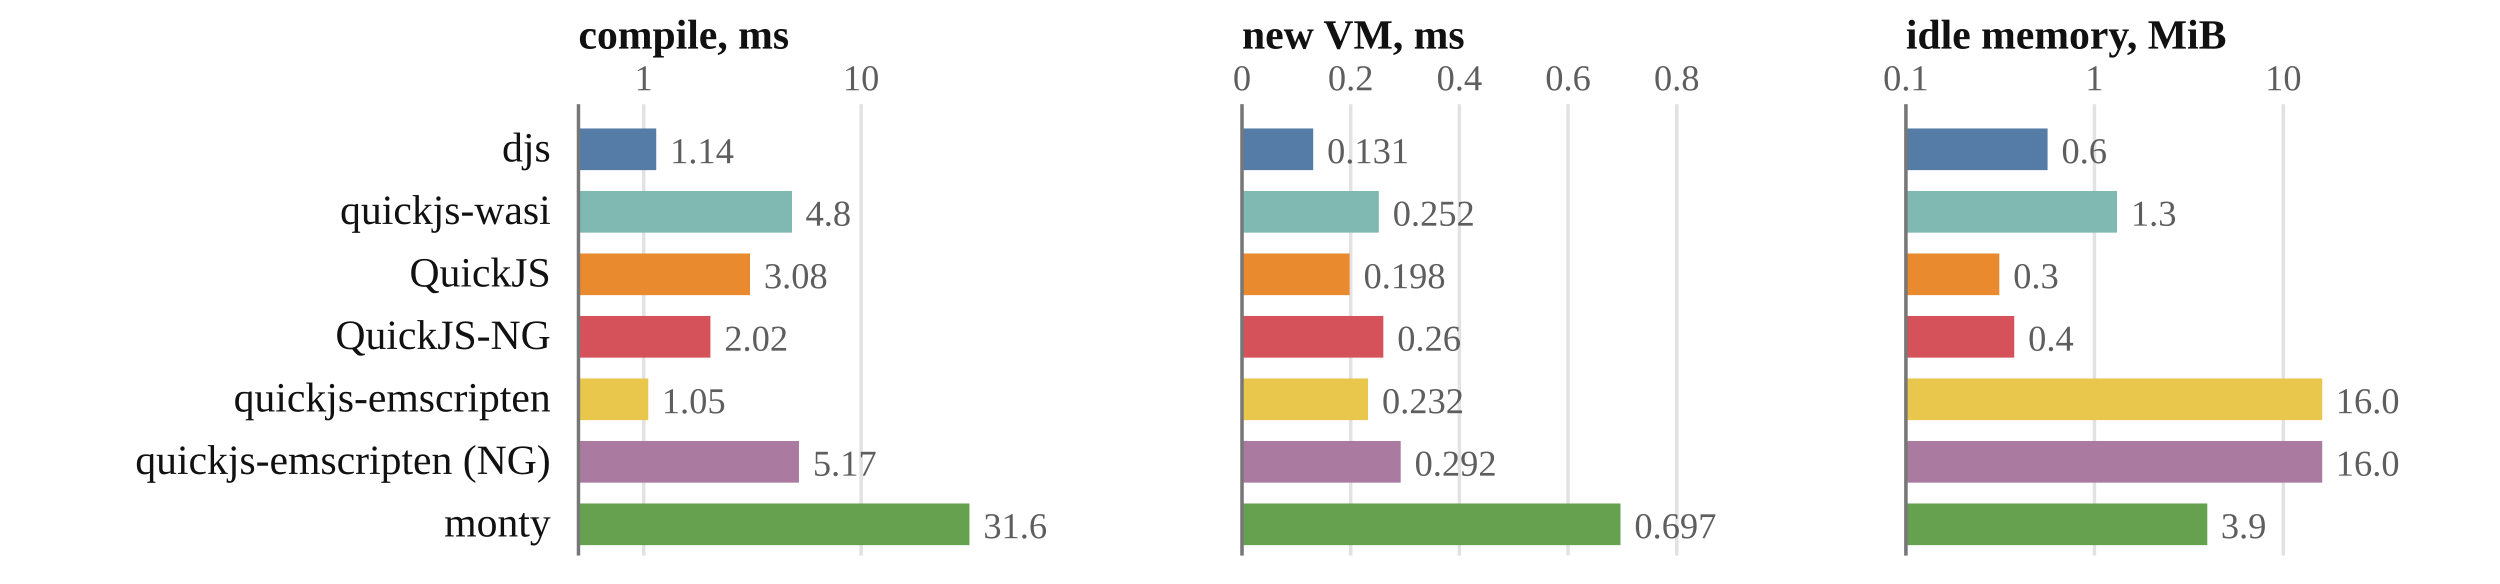
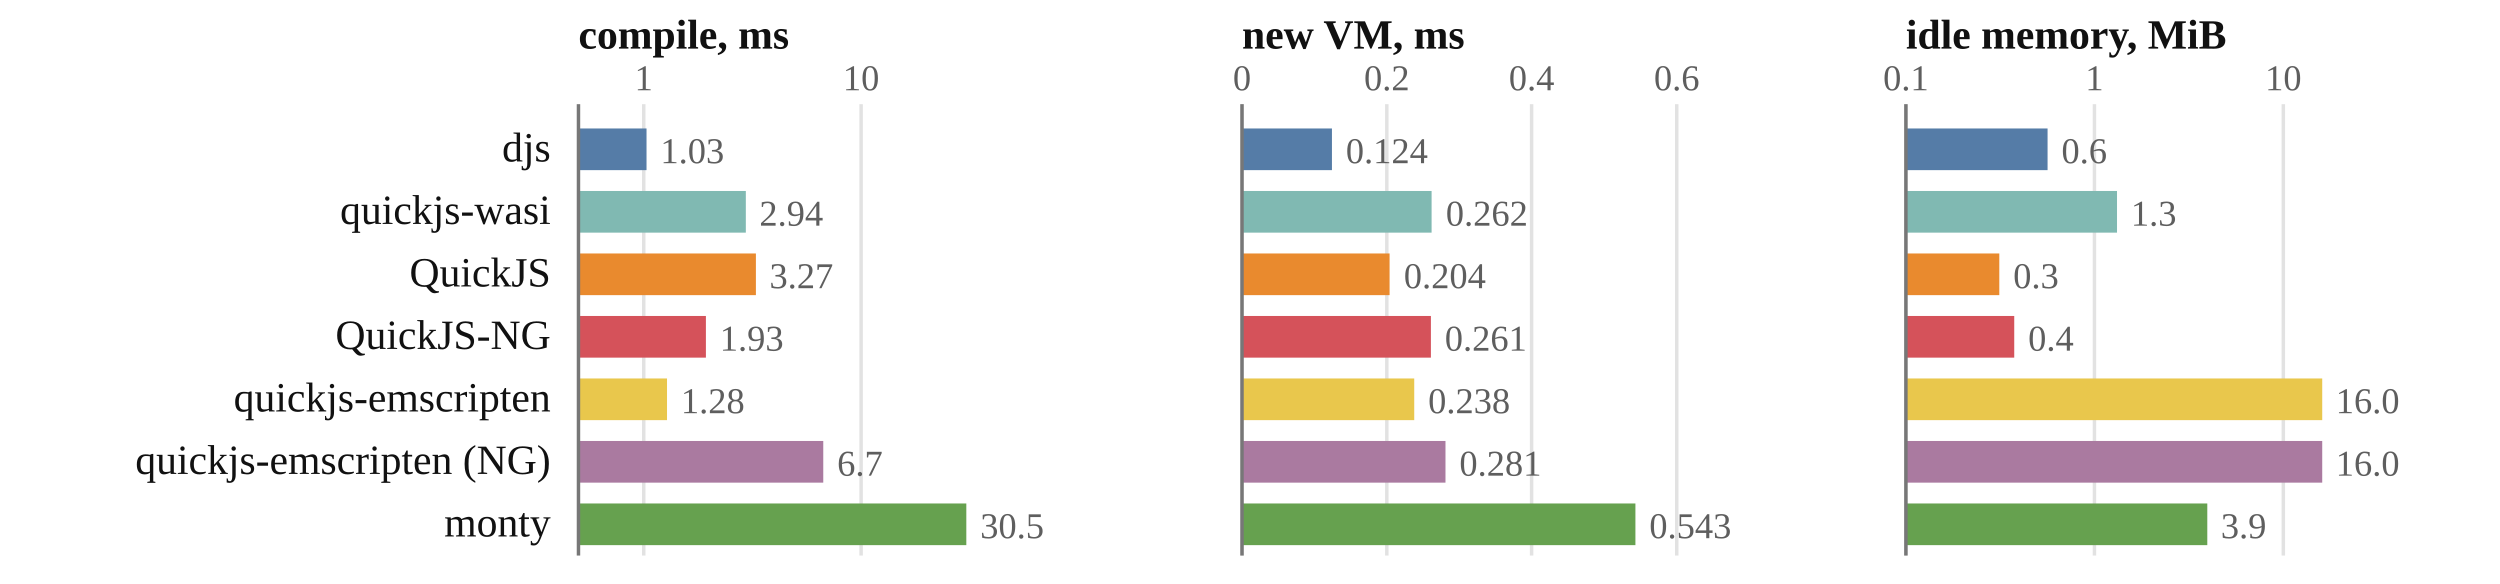
<svg xmlns="http://www.w3.org/2000/svg" class="dg-chart-engines-startup" viewBox="0 0 720 168" width="720" height="168" role="img" aria-labelledby="chart-engines-startup-t chart-engines-startup-d">
  <style>
  .dg-chart-engines-startup text { font-family: var(--semantic-font-family-ui, "Mallos Serif", Georgia, serif); font-size: 12px; fill: var(--semantic-color-text-primary, #111111); }
  .dg-chart-engines-startup .mono { font-family: var(--semantic-font-family-code, "Commit Mono", ui-monospace, Menlo, monospace); font-size: 11px; }
  .dg-chart-engines-startup .small { font-size: 10.5px; fill: var(--semantic-color-text-secondary, #5e5e5e); }
  .dg-chart-engines-startup .label { font-weight: 600; }
  .dg-chart-engines-startup .title { font-weight: 600; font-size: 13px; }
  .dg-chart-engines-startup .box, .dg-chart-engines-startup .host { fill: var(--semantic-color-background-surface, #f1f1f1); stroke: var(--semantic-color-border-primary, #777777); }
  .dg-chart-engines-startup .hdr, .dg-chart-engines-startup .engine { fill: var(--semantic-color-background-fill-secondary-information, #dbe4ea); stroke: var(--semantic-color-border-information, #3380a4); }
  .dg-chart-engines-startup .traced, .dg-chart-engines-startup .arena { fill: var(--semantic-color-background-fill-secondary-warning, #f3e0be); stroke: var(--semantic-color-border-warning, #996f00); }
  .dg-chart-engines-startup .tag { fill: var(--semantic-color-background-fill-secondary-positive, #dae6df); stroke: var(--semantic-color-border-positive, #378960); }
  .dg-chart-engines-startup .cell { fill: var(--semantic-color-background-canvas, #f8f8f8); stroke: var(--semantic-color-border-warning, #996f00); }
  .dg-chart-engines-startup .pad { fill: url(#chart-engines-startup-hatch); stroke: var(--semantic-color-border-secondary, #e2e2e2); }
  .dg-chart-engines-startup .tail { fill: var(--semantic-color-background-surface, #f1f1f1); stroke: var(--semantic-color-border-primary, #777777); stroke-dasharray: 4 3; }
  .dg-chart-engines-startup .zero { fill: var(--semantic-color-background-canvas, #f8f8f8); stroke: var(--semantic-color-border-primary, #777777); stroke-dasharray: 4 3; }
  .dg-chart-engines-startup .dead { fill: var(--semantic-color-background-surface, #f1f1f1); stroke: var(--semantic-color-border-secondary, #e2e2e2); stroke-dasharray: 3 2; }
  .dg-chart-engines-startup .opt { stroke-dasharray: 3 2; }
  .dg-chart-engines-startup .rule { stroke: var(--semantic-color-text-secondary, #5e5e5e); stroke-width: 1.2; }
  .dg-chart-engines-startup .dash { stroke: var(--semantic-color-text-secondary, #5e5e5e); stroke-width: 1.2; stroke-dasharray: 4 3; }
  .dg-chart-engines-startup .arrow { stroke: var(--semantic-color-text-secondary, #5e5e5e); fill: none; stroke-width: 1.3; marker-end: url(#chart-engines-startup-a); }
  .dg-chart-engines-startup .faint { stroke: var(--semantic-color-border-primary, #777777); fill: none; stroke-width: 1.1; stroke-dasharray: 4 3; marker-end: url(#chart-engines-startup-a); }
  .dg-chart-engines-startup .head { fill: var(--semantic-color-text-secondary, #5e5e5e); }
  .dg-chart-engines-startup .hatch { stroke: var(--semantic-color-border-secondary, #e2e2e2); }
  .dg-chart-engines-startup .grid { stroke: var(--semantic-color-border-secondary, #e2e2e2); stroke-width: 1; }
  .dg-chart-engines-startup .axis { stroke: var(--semantic-color-border-primary, #777777); stroke-width: 1; }
  .dg-chart-engines-startup .parity { stroke: var(--semantic-color-text-secondary, #5e5e5e); stroke-width: 1.2; stroke-dasharray: 4 3; }
  .dg-chart-engines-startup .faster { fill: var(--semantic-color-background-fill-primary-positive, #2e6c4c); }
  .dg-chart-engines-startup .slower { fill: var(--semantic-color-background-fill-primary-negative, #a42c2d); }
  .dg-chart-engines-startup .s0 { fill: var(--semantic-color-background-fill-data-viz-100, #557ca7); }
  .dg-chart-engines-startup .s1 { fill: var(--semantic-color-background-fill-data-viz-200, #e98a2e); }
  .dg-chart-engines-startup .s2 { fill: var(--semantic-color-background-fill-data-viz-300, #d5525a); }
  .dg-chart-engines-startup .s3 { fill: var(--semantic-color-background-fill-data-viz-400, #80b9b2); }
  .dg-chart-engines-startup .s4 { fill: var(--semantic-color-background-fill-data-viz-500, #66a14f); }
  .dg-chart-engines-startup .s5 { fill: var(--semantic-color-background-fill-data-viz-600, #e9c74c); }
  .dg-chart-engines-startup .s6 { fill: var(--semantic-color-background-fill-data-viz-700, #aa7aa0); }
  .dg-chart-engines-startup .s7 { fill: var(--semantic-color-background-fill-data-viz-800, #f79ba8); }
  .dg-chart-engines-startup .s8 { fill: var(--semantic-color-background-fill-data-viz-900, #98745e); }
  .dg-chart-engines-startup .s9 { fill: var(--semantic-color-background-fill-data-viz-1000, #b9b0ab); }
  @media (prefers-color-scheme: dark) {
    .dg-chart-engines-startup text { fill: var(--semantic-color-text-primary, #f6f6f6); }
    .dg-chart-engines-startup .small { fill: var(--semantic-color-text-secondary, #ababab); }
    .dg-chart-engines-startup .box, .dg-chart-engines-startup .host { fill: var(--semantic-color-background-surface, #2e2e2e); stroke: var(--semantic-color-border-primary, #919191); }
    .dg-chart-engines-startup .hdr, .dg-chart-engines-startup .engine { fill: var(--semantic-color-background-fill-secondary-information, #1e313b); stroke: var(--semantic-color-border-information, #4c9bc1); }
    .dg-chart-engines-startup .traced, .dg-chart-engines-startup .arena { fill: var(--semantic-color-background-fill-secondary-warning, #3b2b0c); stroke: var(--semantic-color-border-warning, #b8880c); }
    .dg-chart-engines-startup .tag { fill: var(--semantic-color-background-fill-secondary-positive, #1f3328); stroke: var(--semantic-color-border-positive, #4da578); }
    .dg-chart-engines-startup .cell { fill: var(--semantic-color-background-canvas, #161616); stroke: var(--semantic-color-border-warning, #b8880c); }
    .dg-chart-engines-startup .pad { stroke: var(--semantic-color-border-secondary, #464646); }
    .dg-chart-engines-startup .tail { fill: var(--semantic-color-background-surface, #2e2e2e); stroke: var(--semantic-color-border-primary, #919191); }
    .dg-chart-engines-startup .zero { fill: var(--semantic-color-background-canvas, #161616); stroke: var(--semantic-color-border-primary, #919191); }
    .dg-chart-engines-startup .dead { fill: var(--semantic-color-background-surface, #2e2e2e); stroke: var(--semantic-color-border-secondary, #464646); }
    .dg-chart-engines-startup .rule { stroke: var(--semantic-color-text-secondary, #ababab); }
    .dg-chart-engines-startup .dash { stroke: var(--semantic-color-text-secondary, #ababab); }
    .dg-chart-engines-startup .arrow { stroke: var(--semantic-color-text-secondary, #ababab); }
    .dg-chart-engines-startup .faint { stroke: var(--semantic-color-border-primary, #919191); }
    .dg-chart-engines-startup .head { fill: var(--semantic-color-text-secondary, #ababab); }
    .dg-chart-engines-startup .hatch { stroke: var(--semantic-color-border-secondary, #464646); }
    .dg-chart-engines-startup .grid { stroke: var(--semantic-color-border-secondary, #464646); }
    .dg-chart-engines-startup .axis { stroke: var(--semantic-color-border-primary, #919191); }
    .dg-chart-engines-startup .parity { stroke: var(--semantic-color-text-secondary, #ababab); }
    .dg-chart-engines-startup .faster { fill: var(--semantic-color-background-fill-primary-positive, #4da578); }
    .dg-chart-engines-startup .slower { fill: var(--semantic-color-background-fill-primary-negative, #ea5a56); }
    .dg-chart-engines-startup .s0 { fill: var(--semantic-color-background-fill-data-viz-100, #557ca7); }
    .dg-chart-engines-startup .s1 { fill: var(--semantic-color-background-fill-data-viz-200, #e98a2e); }
    .dg-chart-engines-startup .s2 { fill: var(--semantic-color-background-fill-data-viz-300, #d5525a); }
    .dg-chart-engines-startup .s3 { fill: var(--semantic-color-background-fill-data-viz-400, #80b9b2); }
    .dg-chart-engines-startup .s4 { fill: var(--semantic-color-background-fill-data-viz-500, #66a14f); }
    .dg-chart-engines-startup .s5 { fill: var(--semantic-color-background-fill-data-viz-600, #e9c74c); }
    .dg-chart-engines-startup .s6 { fill: var(--semantic-color-background-fill-data-viz-700, #aa7aa0); }
    .dg-chart-engines-startup .s7 { fill: var(--semantic-color-background-fill-data-viz-800, #f79ba8); }
    .dg-chart-engines-startup .s8 { fill: var(--semantic-color-background-fill-data-viz-900, #98745e); }
    .dg-chart-engines-startup .s9 { fill: var(--semantic-color-background-fill-data-viz-1000, #b9b0ab); }
  }
</style>
  <defs>
    <pattern id="chart-engines-startup-hatch" width="6" height="6" patternUnits="userSpaceOnUse" patternTransform="rotate(45)">
      <line x1="0" y1="0" x2="0" y2="6" class="hatch" />
    </pattern>
    <marker id="chart-engines-startup-a" viewBox="0 0 10 10" refX="9" refY="5" markerWidth="7" markerHeight="7" orient="auto-start-reverse">
      <path class="head" d="M0 0 L10 5 L0 10 z" />
    </marker>
  </defs>
  <text class="" x="158.6" y="46.5" text-anchor="end">djs</text>
  <text class="" x="158.6" y="64.5" text-anchor="end">quickjs-wasi</text>
  <text class="" x="158.6" y="82.5" text-anchor="end">QuickJS</text>
  <text class="" x="158.6" y="100.5" text-anchor="end">QuickJS-NG</text>
  <text class="" x="158.6" y="118.5" text-anchor="end">quickjs-emscripten</text>
  <text class="" x="158.6" y="136.5" text-anchor="end">quickjs-emscripten (NG)</text>
  <text class="" x="158.6" y="154.5" text-anchor="end">monty</text>
  <text class="label" x="166.6" y="14.0" text-anchor="start">compile, ms</text>
  <line class="grid" x1="185.4" y1="30.0" x2="185.4" y2="160.0" />
  <text class="small" x="185.4" y="26.0" text-anchor="middle">1</text>
  <line class="grid" x1="248.0" y1="30.0" x2="248.0" y2="160.0" />
  <text class="small" x="248.0" y="26.0" text-anchor="middle">10</text>
-   <rect class="s0" x="166.6" y="37.0" width="22.4" height="12.0" />
-   <text class="small" x="193.0" y="47.0" text-anchor="start">1.14</text>
-   <rect class="s3" x="166.6" y="55.0" width="61.5" height="12.0" />
-   <text class="small" x="232.0" y="65.0" text-anchor="start">4.8</text>
-   <rect class="s1" x="166.6" y="73.0" width="49.4" height="12.0" />
-   <text class="small" x="220.0" y="83.0" text-anchor="start">3.08</text>
-   <rect class="s2" x="166.6" y="91.0" width="38.0" height="12.0" />
-   <text class="small" x="208.6" y="101.0" text-anchor="start">2.02</text>
-   <rect class="s5" x="166.6" y="109.0" width="20.1" height="12.0" />
-   <text class="small" x="190.6" y="119.0" text-anchor="start">1.05</text>
-   <rect class="s6" x="166.6" y="127.0" width="63.5" height="12.0" />
-   <text class="small" x="234.1" y="137.0" text-anchor="start">5.17</text>
-   <rect class="s4" x="166.6" y="145.0" width="112.6" height="12.0" />
-   <text class="small" x="283.2" y="155.0" text-anchor="start">31.6</text>
+   <rect class="s0" x="166.6" y="37.0" width="19.6" height="12.0" />
+   <text class="small" x="190.2" y="47.0" text-anchor="start">1.03</text>
+   <rect class="s3" x="166.6" y="55.0" width="48.2" height="12.0" />
+   <text class="small" x="218.7" y="65.0" text-anchor="start">2.94</text>
+   <rect class="s1" x="166.6" y="73.0" width="51.1" height="12.0" />
+   <text class="small" x="221.6" y="83.0" text-anchor="start">3.27</text>
+   <rect class="s2" x="166.6" y="91.0" width="36.7" height="12.0" />
+   <text class="small" x="207.3" y="101.0" text-anchor="start">1.93</text>
+   <rect class="s5" x="166.6" y="109.0" width="25.5" height="12.0" />
+   <text class="small" x="196.1" y="119.0" text-anchor="start">1.28</text>
+   <rect class="s6" x="166.6" y="127.0" width="70.5" height="12.0" />
+   <text class="small" x="241.1" y="137.0" text-anchor="start">6.7</text>
+   <rect class="s4" x="166.6" y="145.0" width="111.7" height="12.0" />
+   <text class="small" x="282.3" y="155.0" text-anchor="start">30.5</text>
  <line class="axis" x1="166.6" y1="30.0" x2="166.6" y2="160.0" />
  <text class="label" x="357.7" y="14.0" text-anchor="start">new VM, ms</text>
  <line class="grid" x1="357.7" y1="30.0" x2="357.7" y2="160.0" />
  <text class="small" x="357.7" y="26.0" text-anchor="middle">0</text>
-   <line class="grid" x1="389.0" y1="30.0" x2="389.0" y2="160.0" />
-   <text class="small" x="389.0" y="26.0" text-anchor="middle">0.2</text>
-   <line class="grid" x1="420.3" y1="30.0" x2="420.3" y2="160.0" />
-   <text class="small" x="420.3" y="26.0" text-anchor="middle">0.4</text>
-   <line class="grid" x1="451.6" y1="30.0" x2="451.6" y2="160.0" />
-   <text class="small" x="451.6" y="26.0" text-anchor="middle">0.6</text>
+   <line class="grid" x1="399.4" y1="30.0" x2="399.4" y2="160.0" />
+   <text class="small" x="399.4" y="26.0" text-anchor="middle">0.2</text>
+   <line class="grid" x1="441.1" y1="30.0" x2="441.1" y2="160.0" />
+   <text class="small" x="441.1" y="26.0" text-anchor="middle">0.4</text>
  <line class="grid" x1="482.9" y1="30.0" x2="482.9" y2="160.0" />
-   <text class="small" x="482.9" y="26.0" text-anchor="middle">0.8</text>
-   <rect class="s0" x="357.7" y="37.0" width="20.5" height="12.0" />
-   <text class="small" x="382.2" y="47.0" text-anchor="start">0.131</text>
-   <rect class="s3" x="357.7" y="55.0" width="39.4" height="12.0" />
-   <text class="small" x="401.1" y="65.0" text-anchor="start">0.252</text>
-   <rect class="s1" x="357.7" y="73.0" width="31.0" height="12.0" />
-   <text class="small" x="392.7" y="83.0" text-anchor="start">0.198</text>
-   <rect class="s2" x="357.7" y="91.0" width="40.7" height="12.0" />
-   <text class="small" x="402.4" y="101.0" text-anchor="start">0.26</text>
-   <rect class="s5" x="357.7" y="109.0" width="36.3" height="12.0" />
-   <text class="small" x="398.0" y="119.0" text-anchor="start">0.232</text>
-   <rect class="s6" x="357.7" y="127.0" width="45.7" height="12.0" />
-   <text class="small" x="407.4" y="137.0" text-anchor="start">0.292</text>
-   <rect class="s4" x="357.7" y="145.0" width="109.0" height="12.0" />
-   <text class="small" x="470.7" y="155.0" text-anchor="start">0.697</text>
+   <text class="small" x="482.9" y="26.0" text-anchor="middle">0.6</text>
+   <rect class="s0" x="357.7" y="37.0" width="25.9" height="12.0" />
+   <text class="small" x="387.6" y="47.0" text-anchor="start">0.124</text>
+   <rect class="s3" x="357.7" y="55.0" width="54.6" height="12.0" />
+   <text class="small" x="416.4" y="65.0" text-anchor="start">0.262</text>
+   <rect class="s1" x="357.7" y="73.0" width="42.5" height="12.0" />
+   <text class="small" x="404.3" y="83.0" text-anchor="start">0.204</text>
+   <rect class="s2" x="357.7" y="91.0" width="54.4" height="12.0" />
+   <text class="small" x="416.1" y="101.0" text-anchor="start">0.261</text>
+   <rect class="s5" x="357.7" y="109.0" width="49.6" height="12.0" />
+   <text class="small" x="411.3" y="119.0" text-anchor="start">0.238</text>
+   <rect class="s6" x="357.7" y="127.0" width="58.6" height="12.0" />
+   <text class="small" x="420.3" y="137.0" text-anchor="start">0.281</text>
+   <rect class="s4" x="357.7" y="145.0" width="113.3" height="12.0" />
+   <text class="small" x="475.0" y="155.0" text-anchor="start">0.543</text>
  <line class="axis" x1="357.7" y1="30.0" x2="357.7" y2="160.0" />
  <text class="label" x="548.9" y="14.0" text-anchor="start">idle memory, MiB</text>
  <line class="grid" x1="548.9" y1="30.0" x2="548.9" y2="160.0" />
  <text class="small" x="548.9" y="26.0" text-anchor="middle">0.1</text>
  <line class="grid" x1="603.2" y1="30.0" x2="603.2" y2="160.0" />
  <text class="small" x="603.2" y="26.0" text-anchor="middle">1</text>
  <line class="grid" x1="657.6" y1="30.0" x2="657.6" y2="160.0" />
  <text class="small" x="657.6" y="26.0" text-anchor="middle">10</text>
  <rect class="s0" x="548.9" y="37.0" width="40.8" height="12.0" />
  <text class="small" x="593.7" y="47.0" text-anchor="start">0.6</text>
  <rect class="s3" x="548.9" y="55.0" width="60.8" height="12.0" />
  <text class="small" x="613.7" y="65.0" text-anchor="start">1.3</text>
  <rect class="s1" x="548.9" y="73.0" width="26.9" height="12.0" />
  <text class="small" x="579.8" y="83.0" text-anchor="start">0.3</text>
  <rect class="s2" x="548.9" y="91.0" width="31.2" height="12.0" />
  <text class="small" x="584.1" y="101.0" text-anchor="start">0.4</text>
  <rect class="s5" x="548.9" y="109.0" width="119.9" height="12.0" />
  <text class="small" x="672.7" y="119.0" text-anchor="start">16.0</text>
  <rect class="s6" x="548.9" y="127.0" width="119.9" height="12.0" />
  <text class="small" x="672.7" y="137.0" text-anchor="start">16.0</text>
  <rect class="s4" x="548.9" y="145.0" width="86.8" height="12.0" />
  <text class="small" x="639.6" y="155.0" text-anchor="start">3.9</text>
  <line class="axis" x1="548.9" y1="30.0" x2="548.9" y2="160.0" />
</svg>
